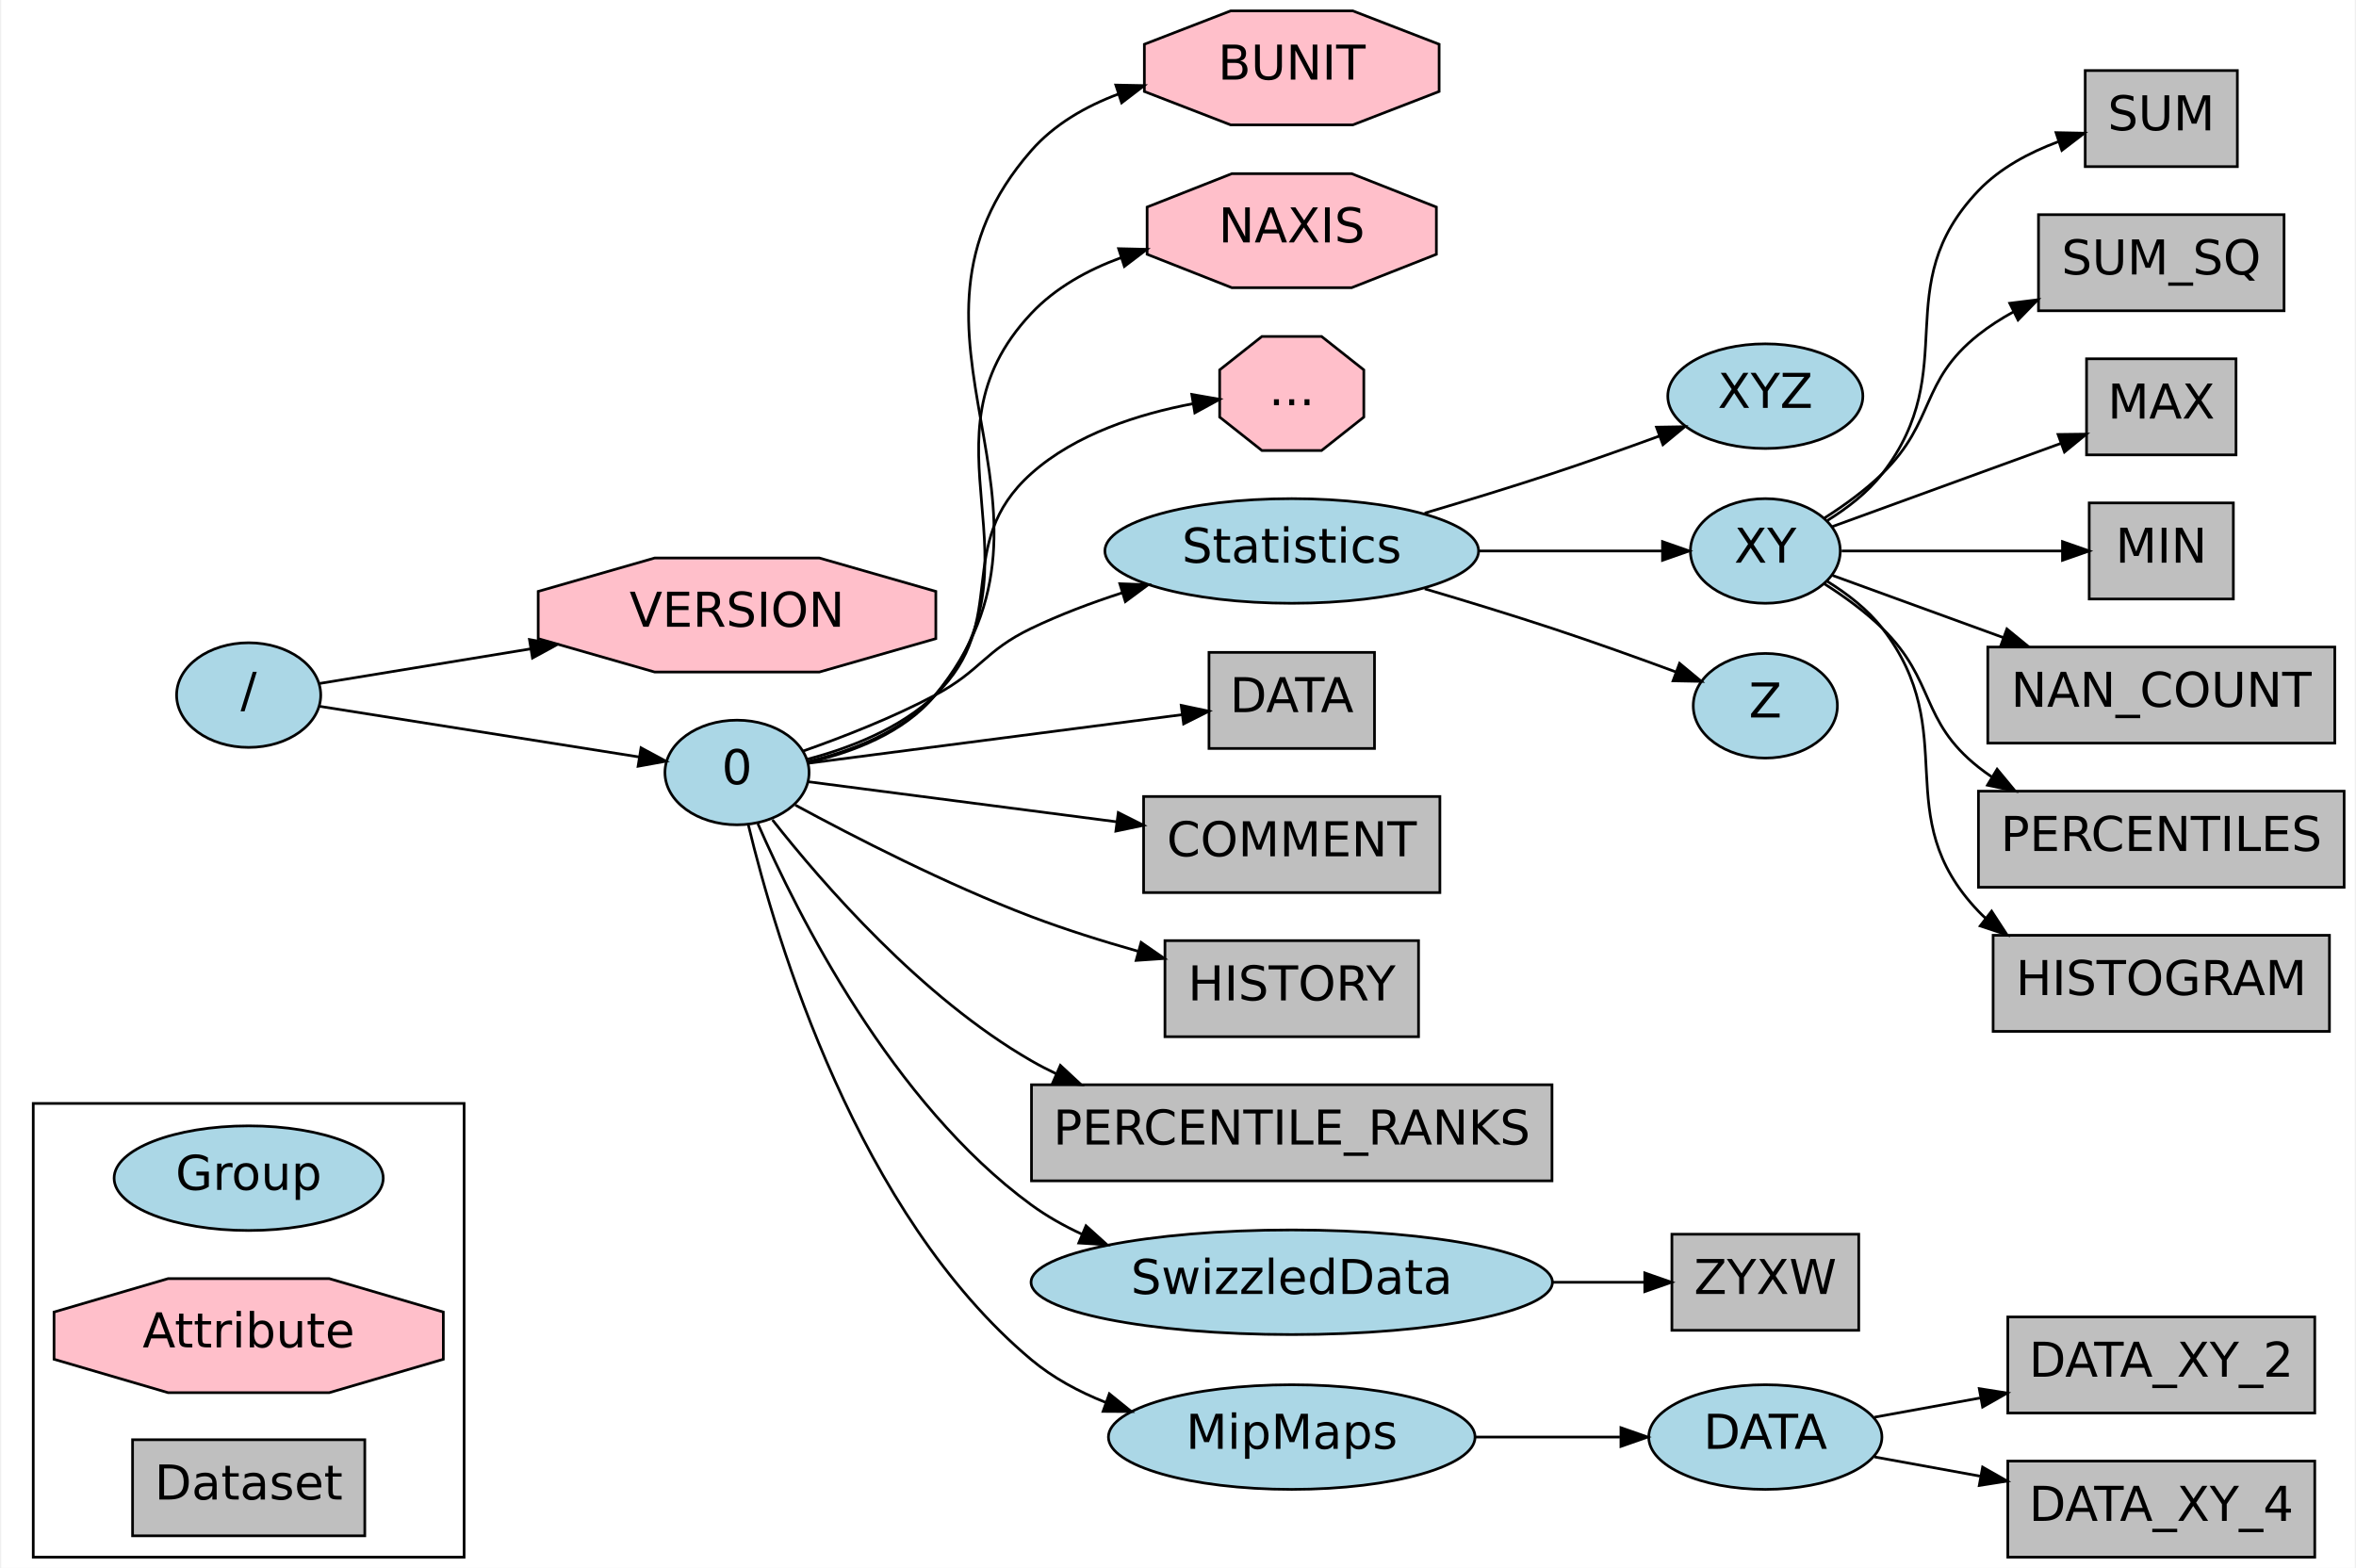
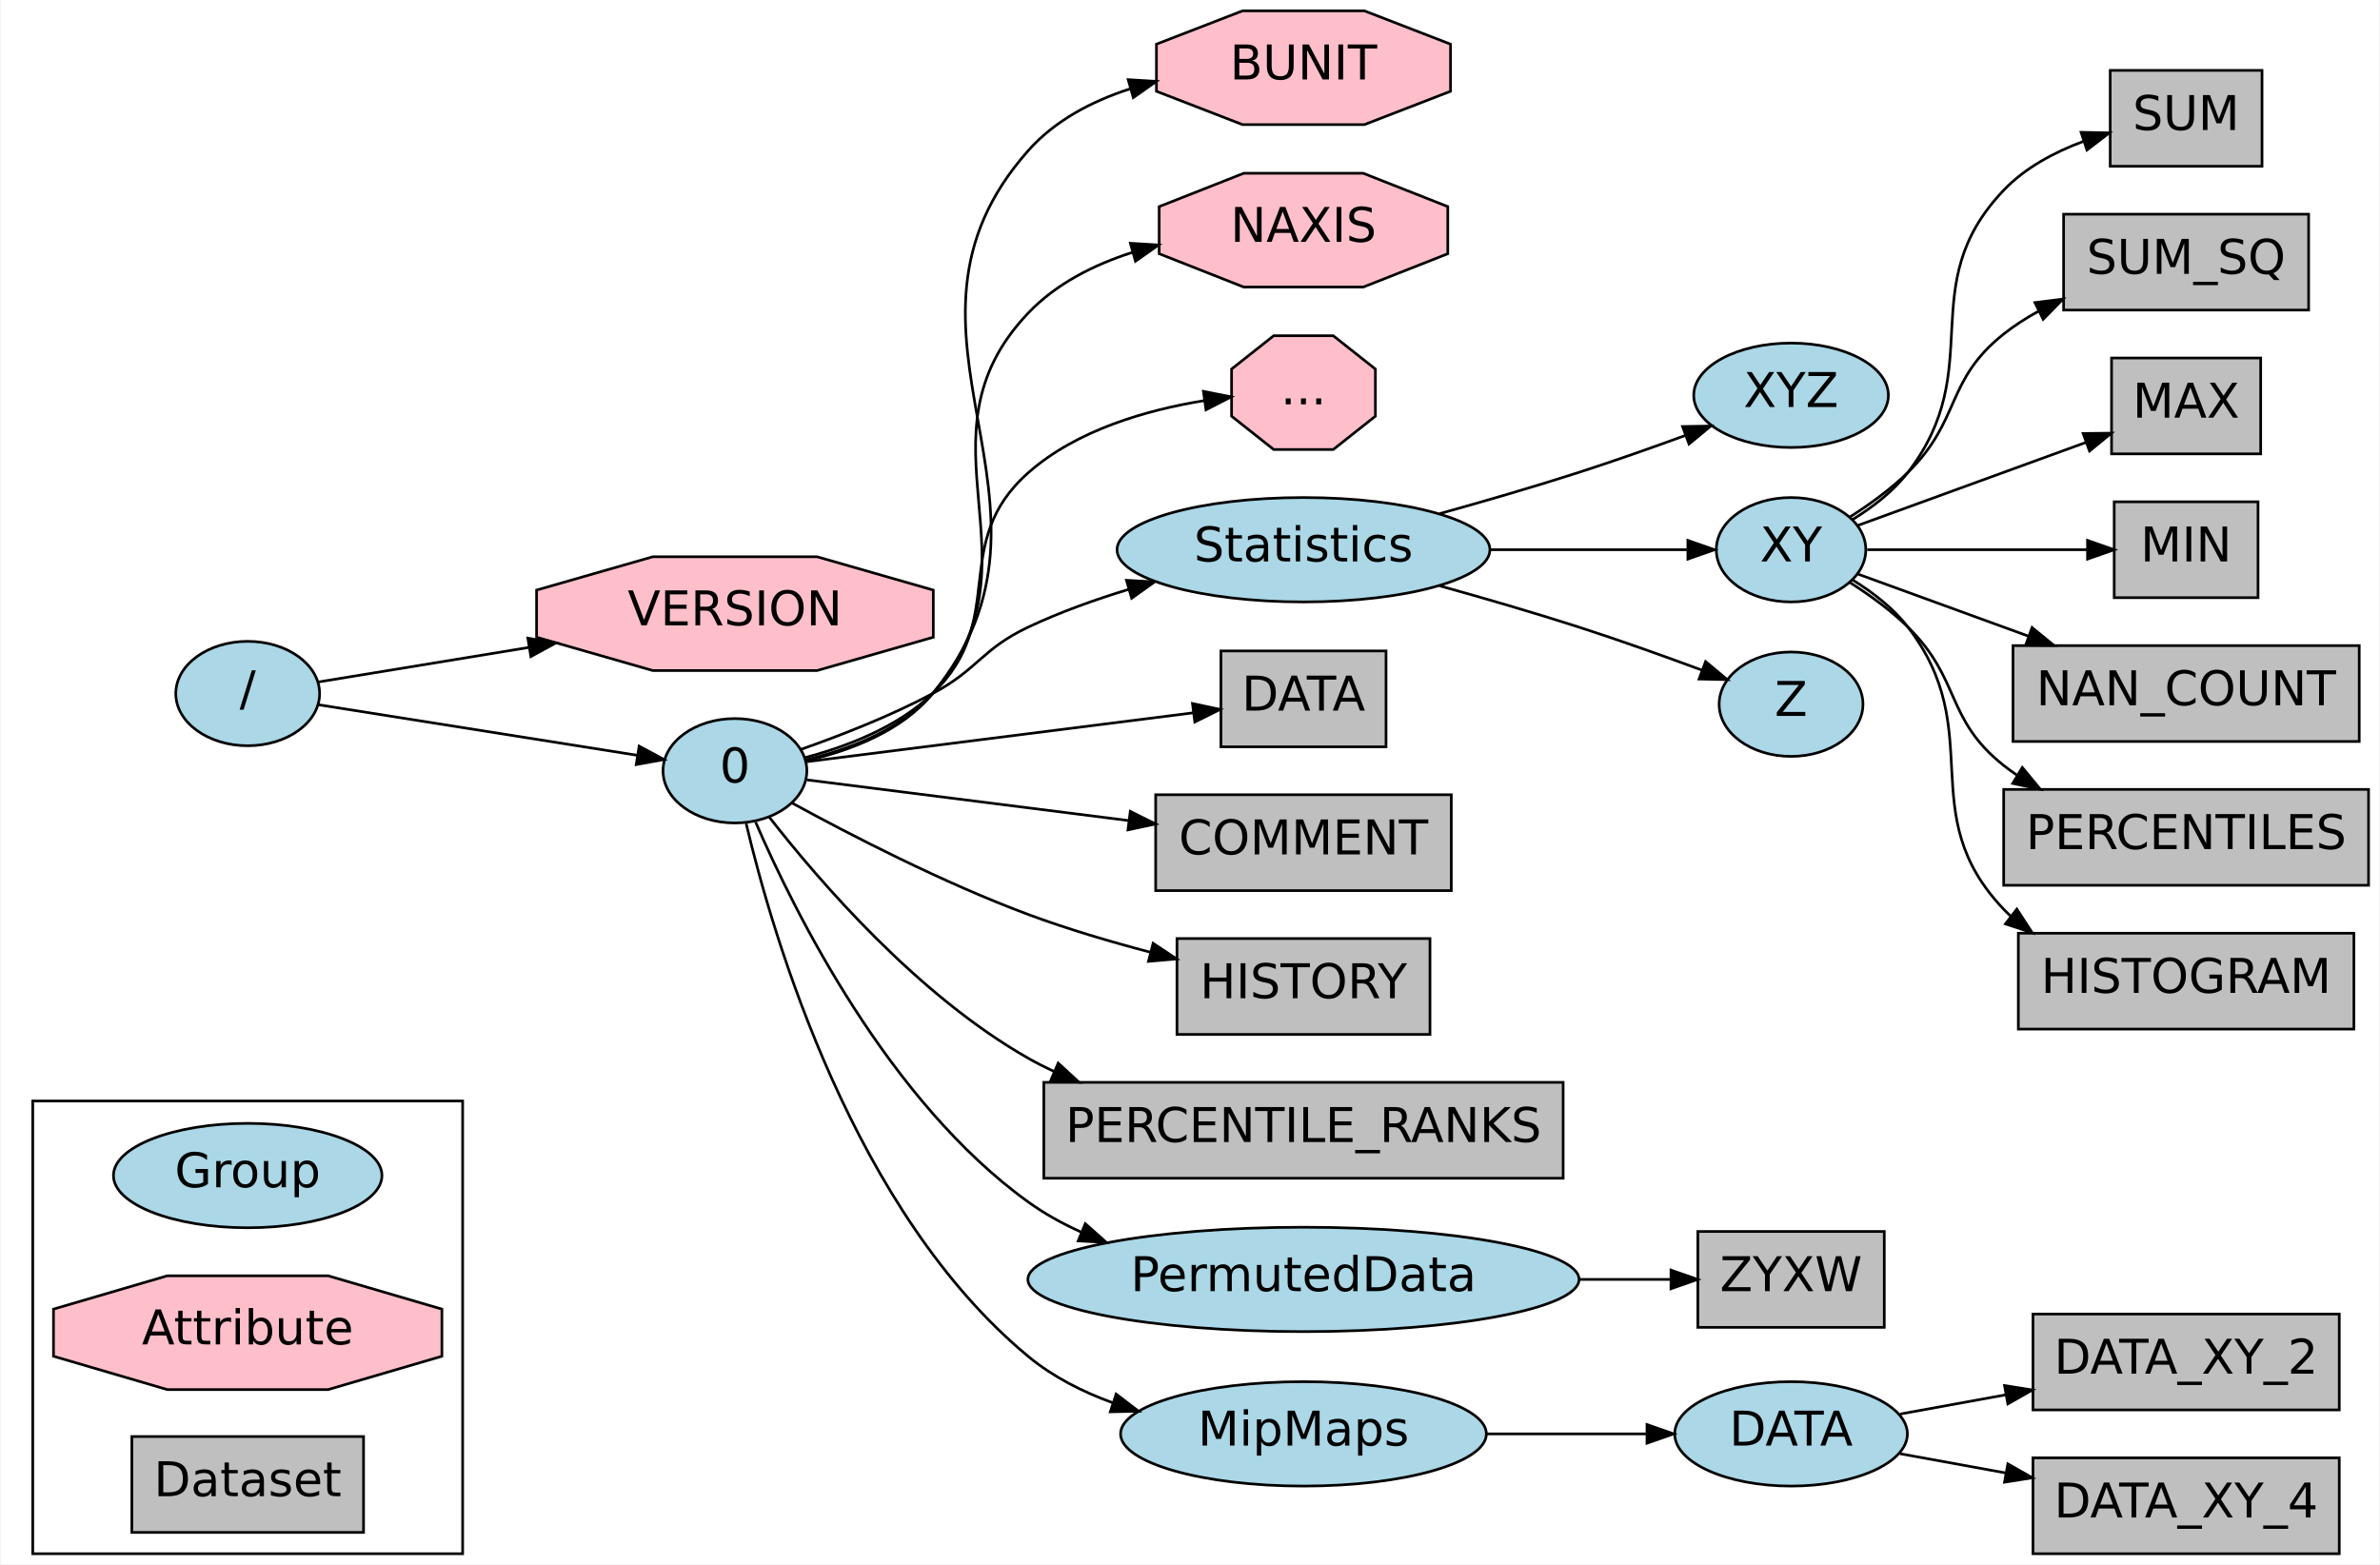
- <svg xmlns="http://www.w3.org/2000/svg" id="svg404" version="1.1" viewBox="0.00 0.00 881.74 587.43" height="587pt" width="882pt">
+ <svg xmlns="http://www.w3.org/2000/svg" id="svg404" version="1.1" viewBox="0.00 0.00 893.06 587.43" height="587pt" width="893pt">
  <defs id="defs408" />
-   <g id="g1723">
-     <polygon style="opacity:1;stop-opacity:1" id="polygon4" points="877.744,-583.43 877.744,4 -4,4 -4,-583.43 " stroke="transparent" fill="#ffffff" transform="translate(4,583.4303)" />
-     <g style="opacity:1;stop-opacity:1" class="node" id="node1" transform="translate(4,583.4303)">
-       <ellipse id="ellipse13" ry="19.6" rx="27" cy="-323" cx="88.71" stroke="#000000" fill="#abd7e6" />
-       <text id="text15" fill="#000000" font-size="18.00" font-family="DejaVuSans" y="-318.6" x="88.71" text-anchor="middle">/</text>
-     </g>
-     <g style="opacity:1;stop-opacity:1" class="node" id="node2" transform="translate(4,583.4303)">
-       <ellipse id="ellipse20" ry="19.6" rx="27" cy="-294" cx="271.66" stroke="#000000" fill="#abd7e6" />
-       <text id="text22" fill="#000000" font-size="18.00" font-family="DejaVuSans" y="-289.6" x="271.66" text-anchor="middle">0</text>
-     </g>
-     <g style="opacity:1;stop-opacity:1" class="edge" id="edge2" transform="translate(4,583.4303)">
-       <path id="path27" d="m 115.312,-318.783 c 31.57,5.004 84.379,13.375 119.777,18.986" stroke="#000000" fill="none" />
-       <polygon id="polygon29" points="234.601,-296.331 235.697,-303.244 245.026,-298.222 " stroke="#000000" fill="#000000" />
-     </g>
-     <g style="opacity:1;stop-opacity:1" class="node" id="node11" transform="translate(4,583.4303)">
-       <polygon id="polygon34" points="302.512,-374.361 240.809,-374.361 197.178,-361.848 197.178,-344.152 240.809,-331.639 302.512,-331.639 346.142,-344.152 346.142,-361.848 " stroke="#000000" fill="#ffbfca" />
-       <text id="text36" fill="#000000" font-size="18.00" font-family="DejaVuSans" y="-348.6" x="271.66" text-anchor="middle">VERSION</text>
-     </g>
-     <g style="opacity:1;stop-opacity:1" class="edge" id="edge1" transform="translate(4,583.4303)">
-       <path id="path41" d="m 115.312,-327.362 c 20.833,-3.416 50.915,-8.349 79.139,-12.977" stroke="#000000" fill="none" />
-       <polygon id="polygon43" points="195.037,-336.889 193.904,-343.796 204.339,-341.961 " stroke="#000000" fill="#000000" />
-     </g>
-     <g style="opacity:1;stop-opacity:1" class="node" id="node3" transform="translate(4,583.4303)">
-       <ellipse id="ellipse48" ry="19.6" rx="97.661" cy="-103" cx="479.482" stroke="#000000" fill="#abd7e6" />
-       <text id="text50" fill="#000000" font-size="18.00" font-family="DejaVuSans" y="-98.6" x="479.482" text-anchor="middle">SwizzledData</text>
-     </g>
-     <g style="opacity:1;stop-opacity:1" class="edge" id="edge21" transform="translate(4,583.4303)">
-       <path id="path55" d="m 279.458,-274.853 c 14.809,33.953 50.256,104.717 102.443,142.853 5.837,4.266 12.3,7.908 19.04,11.018" stroke="#000000" fill="none" />
-       <polygon id="polygon57" points="399.696,-117.708 402.407,-124.162 410.271,-117.062 " stroke="#000000" fill="#000000" />
-     </g>
-     <g style="opacity:1;stop-opacity:1" class="node" id="node4" transform="translate(4,583.4303)">
-       <ellipse id="ellipse62" ry="19.6" rx="68.679" cy="-45" cx="479.482" stroke="#000000" fill="#abd7e6" />
-       <text id="text64" fill="#000000" font-size="18.00" font-family="DejaVuSans" y="-40.6" x="479.482" text-anchor="middle">MipMaps</text>
-     </g>
-     <g style="opacity:1;stop-opacity:1" class="edge" id="edge23" transform="translate(4,583.4303)">
-       <path id="path69" d="m 275.932,-274.259 c 10.34,43.002 40.813,145.648 105.969,200.259 8.109,6.797 17.762,12 27.793,15.984" stroke="#000000" fill="none" />
-       <polygon id="polygon71" points="408.795,-54.62 411.147,-61.214 419.389,-54.557 " stroke="#000000" fill="#000000" />
-     </g>
-     <g style="opacity:1;stop-opacity:1" class="node" id="node6" transform="translate(4,583.4303)">
-       <ellipse id="ellipse76" ry="19.6" rx="70.007" cy="-377" cx="479.482" stroke="#000000" fill="#abd7e6" />
-       <text id="text78" fill="#000000" font-size="18.00" font-family="DejaVuSans" y="-372.6" x="479.482" text-anchor="middle">Statistics</text>
-     </g>
-     <g style="opacity:1;stop-opacity:1" class="edge" id="edge6" transform="translate(4,583.4303)">
-       <path id="path83" d="m 296.374,-302.011 c 14.756,-5.182 33.652,-12.528 49.527,-20.989 17.19,-9.162 18.442,-16.563 36,-25 10.703,-5.143 22.509,-9.584 34.102,-13.337" stroke="#000000" fill="none" />
-       <polygon id="polygon85" points="417.146,-358.026 415.075,-364.713 425.663,-364.328 " stroke="#000000" fill="#000000" />
-     </g>
-     <g style="opacity:1;stop-opacity:1" class="node" id="node12" transform="translate(4,583.4303)">
-       <polygon id="polygon90" points="502.352,-579.361 456.612,-579.361 424.269,-566.848 424.269,-549.152 456.612,-536.639 502.352,-536.639 534.695,-549.152 534.695,-566.848 " stroke="#000000" fill="#ffbfca" />
-       <text id="text92" fill="#000000" font-size="18.00" font-family="DejaVuSans" y="-553.6" x="479.482" text-anchor="middle">BUNIT</text>
-     </g>
-     <g style="opacity:1;stop-opacity:1" class="edge" id="edge3" transform="translate(4,583.4303)">
-       <path id="path97" d="m 298.528,-297.793 c 16.125,-3.701 35.708,-10.973 47.373,-25.207 58.358,-71.209 -24.634,-134.718 36,-204 8.629,-9.86 20.379,-16.612 32.737,-21.228" stroke="#000000" fill="none" />
-       <polygon id="polygon99" points="415.757,-544.912 413.572,-551.562 424.165,-551.358 " stroke="#000000" fill="#000000" />
-     </g>
-     <g style="opacity:1;stop-opacity:1" class="node" id="node13" transform="translate(4,583.4303)">
-       <polygon id="polygon104" points="501.925,-518.361 457.038,-518.361 425.299,-505.848 425.299,-488.152 457.038,-475.639 501.925,-475.639 533.664,-488.152 533.664,-505.848 " stroke="#000000" fill="#ffbfca" />
-       <text id="text106" fill="#000000" font-size="18.00" font-family="DejaVuSans" y="-492.6" x="479.482" text-anchor="middle">NAXIS</text>
-     </g>
-     <g style="opacity:1;stop-opacity:1" class="edge" id="edge4" transform="translate(4,583.4303)">
-       <path id="path111" d="m 298.178,-298.09 c 15.989,-3.817 35.553,-11.105 47.722,-24.91 43.339,-49.164 -8.909,-95.266 36,-143 9.075,-9.646 21.134,-16.303 33.67,-20.894" stroke="#000000" fill="none" />
-       <polygon id="polygon113" points="416.775,-483.605 414.617,-490.264 425.209,-490.017 " stroke="#000000" fill="#000000" />
-     </g>
-     <g style="opacity:1;stop-opacity:1" class="node" id="node14" transform="translate(4,583.4303)">
-       <polygon id="polygon118" points="490.665,-457.361 468.298,-457.361 452.482,-444.848 452.482,-427.152 468.298,-414.639 490.665,-414.639 506.482,-427.152 506.482,-444.848 " stroke="#000000" fill="#ffbfca" />
-       <text id="text120" fill="#000000" font-size="18.00" font-family="DejaVuSans" y="-431.6" x="479.482" text-anchor="middle">...</text>
-     </g>
-     <g style="opacity:1;stop-opacity:1" class="edge" id="edge5" transform="translate(4,583.4303)">
-       <path id="path125" d="m 298.14,-298.993 c 15.574,-4.129 34.709,-11.428 47.76,-24.007 28.951,-27.904 6.035,-56.188 36,-83 16.646,-14.895 40.553,-22.395 60.537,-26.171" stroke="#000000" fill="none" />
-       <polygon id="polygon127" points="443.174,-428.745 442.035,-435.652 452.471,-433.826 " stroke="#000000" fill="#000000" />
-     </g>
-     <g style="opacity:1;stop-opacity:1" class="node" id="node16" transform="translate(4,583.4303)">
-       <polygon id="polygon132" points="448.482,-303 510.482,-303 510.482,-339 448.482,-339 " stroke="#000000" fill="#bfbfbf" />
-       <text id="text134" fill="#000000" font-size="18.00" font-family="DejaVuSans" y="-316.6" x="479.482" text-anchor="middle">DATA</text>
-     </g>
-     <g style="opacity:1;stop-opacity:1" class="edge" id="edge17" transform="translate(4,583.4303)">
-       <path id="path139" d="m 298.404,-297.474 c 35.473,-4.609 98.433,-12.788 139.969,-18.185" stroke="#000000" fill="none" />
-       <polygon id="polygon141" points="438.976,-312.208 438.074,-319.15 448.442,-316.967 " stroke="#000000" fill="#000000" />
-     </g>
-     <g style="opacity:1;stop-opacity:1" class="node" id="node17" transform="translate(4,583.4303)">
-       <polygon id="polygon146" points="423.982,-249 534.982,-249 534.982,-285 423.982,-285 " stroke="#000000" fill="#bfbfbf" />
-       <text id="text148" fill="#000000" font-size="18.00" font-family="DejaVuSans" y="-262.6" x="479.482" text-anchor="middle">COMMENT</text>
-     </g>
-     <g style="opacity:1;stop-opacity:1" class="edge" id="edge18" transform="translate(4,583.4303)">
-       <path id="path153" d="m 298.404,-290.526 c 28.983,3.765 76.314,9.915 115.318,14.982" stroke="#000000" fill="none" />
-       <polygon id="polygon155" points="413.592,-272.031 414.494,-278.973 423.96,-274.213 " stroke="#000000" fill="#000000" />
-     </g>
-     <g style="opacity:1;stop-opacity:1" class="node" id="node18" transform="translate(4,583.4303)">
-       <polygon id="polygon160" points="431.982,-195 526.982,-195 526.982,-231 431.982,-231 " stroke="#000000" fill="#bfbfbf" />
-       <text id="text162" fill="#000000" font-size="18.00" font-family="DejaVuSans" y="-208.6" x="479.482" text-anchor="middle">HISTORY</text>
-     </g>
-     <g style="opacity:1;stop-opacity:1" class="edge" id="edge19" transform="translate(4,583.4303)">
-       <path id="path167" d="m 293.503,-281.795 c 21.864,11.853 56.717,29.772 88.398,41.795 12.703,4.821 26.631,9.192 39.886,12.945" stroke="#000000" fill="none" />
-       <polygon id="polygon169" points="421.191,-223.589 423.05,-230.337 431.761,-224.307 " stroke="#000000" fill="#000000" />
-     </g>
-     <g style="opacity:1;stop-opacity:1" class="node" id="node19" transform="translate(4,583.4303)">
-       <polygon id="polygon174" points="381.982,-141 576.982,-141 576.982,-177 381.982,-177 " stroke="#000000" fill="#bfbfbf" />
-       <text id="text176" fill="#000000" font-size="18.00" font-family="DejaVuSans" y="-154.6" x="479.482" text-anchor="middle">PERCENTILE_RANKS</text>
-     </g>
-     <g style="opacity:1;stop-opacity:1" class="edge" id="edge20" transform="translate(4,583.4303)">
-       <path id="path181" d="m 284.935,-276.255 c 18.903,24.019 55.871,66.587 96.966,90.255 3.024,1.742 6.165,3.375 9.388,4.908" stroke="#000000" fill="none" />
-       <polygon id="polygon183" points="389.993,-177.839 392.799,-184.252 400.557,-177.038 " stroke="#000000" fill="#000000" />
-     </g>
-     <g style="opacity:1;stop-opacity:1" class="node" id="node20" transform="translate(4,583.4303)">
-       <polygon id="polygon188" points="621.903,-85 691.903,-85 691.903,-121 621.903,-121 " stroke="#000000" fill="#bfbfbf" />
-       <text id="text190" fill="#000000" font-size="18.00" font-family="DejaVuSans" y="-98.6" x="656.903" text-anchor="middle">ZYXW</text>
-     </g>
-     <g style="opacity:1;stop-opacity:1" class="edge" id="edge22" transform="translate(4,583.4303)">
-       <path id="path195" d="m 577.274,-103 c 11.929,0 23.637,0 34.249,0" stroke="#000000" fill="none" />
-       <polygon id="polygon197" points="611.737,-99.5 611.737,-106.5 621.737,-103 " stroke="#000000" fill="#000000" />
-     </g>
-     <g style="opacity:1;stop-opacity:1" class="node" id="node5" transform="translate(4,583.4303)">
-       <ellipse id="ellipse202" ry="19.6" rx="43.682" cy="-45" cx="656.903" stroke="#000000" fill="#abd7e6" />
-       <text id="text204" fill="#000000" font-size="18.00" font-family="DejaVuSans" y="-40.6" x="656.903" text-anchor="middle">DATA</text>
-     </g>
-     <g style="opacity:1;stop-opacity:1" class="edge" id="edge24" transform="translate(4,583.4303)">
-       <path id="path209" d="m 548.077,-45 c 18.008,0 37.183,0 54.341,0" stroke="#000000" fill="none" />
-       <polygon id="polygon211" points="602.812,-41.5 602.812,-48.5 612.812,-45 " stroke="#000000" fill="#000000" />
-     </g>
-     <g style="opacity:1;stop-opacity:1" class="node" id="node21" transform="translate(4,583.4303)">
-       <polygon id="polygon216" points="747.744,-54 862.744,-54 862.744,-90 747.744,-90 " stroke="#000000" fill="#bfbfbf" />
-       <text id="text218" fill="#000000" font-size="18.00" font-family="DejaVuSans" y="-67.6" x="805.244" text-anchor="middle">DATA_XY_2</text>
-     </g>
-     <g style="opacity:1;stop-opacity:1" class="edge" id="edge25" transform="translate(4,583.4303)">
-       <path id="path223" d="m 697.83,-52.449 c 12.232,-2.227 25.986,-4.73 39.464,-7.183" stroke="#000000" fill="none" />
-       <polygon id="polygon225" points="738.306,-56.259 737.052,-63.146 747.517,-61.493 " stroke="#000000" fill="#000000" />
-     </g>
-     <g style="opacity:1;stop-opacity:1" class="node" id="node22" transform="translate(4,583.4303)">
-       <polygon id="polygon230" points="747.744,0 862.744,0 862.744,-36 747.744,-36 " stroke="#000000" fill="#bfbfbf" />
-       <text id="text232" fill="#000000" font-size="18.00" font-family="DejaVuSans" y="-13.6" x="805.244" text-anchor="middle">DATA_XY_4</text>
-     </g>
-     <g style="opacity:1;stop-opacity:1" class="edge" id="edge26" transform="translate(4,583.4303)">
-       <path id="path237" d="m 697.83,-37.551 c 12.232,2.227 25.986,4.73 39.464,7.183" stroke="#000000" fill="none" />
-       <polygon id="polygon239" points="737.052,-26.854 738.306,-33.741 747.517,-28.507 " stroke="#000000" fill="#000000" />
-     </g>
-     <g style="opacity:1;stop-opacity:1" class="node" id="node7" transform="translate(4,583.4303)">
-       <ellipse id="ellipse244" ry="19.6" rx="28.07" cy="-377" cx="656.903" stroke="#000000" fill="#abd7e6" />
-       <text id="text246" fill="#000000" font-size="18.00" font-family="DejaVuSans" y="-372.6" x="656.903" text-anchor="middle">XY</text>
-     </g>
-     <g style="opacity:1;stop-opacity:1" class="edge" id="edge8" transform="translate(4,583.4303)">
-       <path id="path251" d="m 549.603,-377 c 23.425,0 48.661,0 68.77,0" stroke="#000000" fill="none" />
-       <polygon id="polygon253" points="618.385,-373.5 618.385,-380.5 628.385,-377 " stroke="#000000" fill="#000000" />
-     </g>
-     <g style="opacity:1;stop-opacity:1" class="node" id="node8" transform="translate(4,583.4303)">
-       <ellipse id="ellipse258" ry="19.6" rx="27" cy="-319" cx="656.903" stroke="#000000" fill="#abd7e6" />
-       <text id="text260" fill="#000000" font-size="18.00" font-family="DejaVuSans" y="-314.6" x="656.903" text-anchor="middle">Z</text>
-     </g>
-     <g style="opacity:1;stop-opacity:1" class="edge" id="edge16" transform="translate(4,583.4303)">
-       <path id="path265" d="m 529.302,-362.815 c 15.374,4.544 32.32,9.722 47.761,14.816 15.362,5.067 32.217,11.117 46.466,16.375" stroke="#000000" fill="none" />
-       <polygon id="polygon267" points="622.333,-328.335 624.771,-334.896 632.926,-328.132 " stroke="#000000" fill="#000000" />
-     </g>
-     <g style="opacity:1;stop-opacity:1" class="node" id="node9" transform="translate(4,583.4303)">
-       <ellipse id="ellipse272" ry="19.6" rx="36.541" cy="-435" cx="656.903" stroke="#000000" fill="#abd7e6" />
-       <text id="text274" fill="#000000" font-size="18.00" font-family="DejaVuSans" y="-430.6" x="656.903" text-anchor="middle">XYZ</text>
-     </g>
-     <g style="opacity:1;stop-opacity:1" class="edge" id="edge7" transform="translate(4,583.4303)">
-       <path id="path279" d="m 529.302,-391.185 c 15.374,-4.544 32.32,-9.722 47.761,-14.816 13.169,-4.344 27.436,-9.41 40.217,-14.08" stroke="#000000" fill="none" />
-       <polygon id="polygon281" points="618.546,-416.817 616.127,-423.386 626.721,-423.557 " stroke="#000000" fill="#000000" />
-     </g>
-     <g style="opacity:1;stop-opacity:1" class="node" id="node23" transform="translate(4,583.4303)">
-       <polygon id="polygon286" points="776.744,-521 833.744,-521 833.744,-557 776.744,-557 " stroke="#000000" fill="#bfbfbf" />
-       <text id="text288" fill="#000000" font-size="18.00" font-family="DejaVuSans" y="-534.6" x="805.244" text-anchor="middle">SUM</text>
-     </g>
-     <g style="opacity:1;stop-opacity:1" class="edge" id="edge9" transform="translate(4,583.4303)">
-       <path id="path293" d="m 680.148,-388.411 c 7.43,-4.597 15.135,-10.507 20.596,-17.589 30.383,-39.4 1.674,-69.983 36,-106 8.035,-8.431 19.027,-14.28 29.854,-18.318" stroke="#000000" fill="none" />
-       <polygon id="polygon295" points="767.995,-527.094 765.811,-533.744 776.404,-533.539 " stroke="#000000" fill="#000000" />
-     </g>
-     <g style="opacity:1;stop-opacity:1" class="node" id="node24" transform="translate(4,583.4303)">
-       <polygon id="polygon300" points="759.244,-467 851.244,-467 851.244,-503 759.244,-503 " stroke="#000000" fill="#bfbfbf" />
-       <text id="text302" fill="#000000" font-size="18.00" font-family="DejaVuSans" y="-480.6" x="805.244" text-anchor="middle">SUM_SQ</text>
-     </g>
-     <g style="opacity:1;stop-opacity:1" class="edge" id="edge10" transform="translate(4,583.4303)">
-       <path id="path307" d="m 679.086,-389.354 c 7.345,-4.673 15.267,-10.389 21.658,-16.645 20.085,-19.665 13.974,-34.537 36,-52 4.029,-3.194 8.482,-6.051 13.127,-8.598" stroke="#000000" fill="none" />
-       <polygon id="polygon309" points="751.58,-463.538 748.466,-469.808 758.98,-471.12 " stroke="#000000" fill="#000000" />
-     </g>
-     <g style="opacity:1;stop-opacity:1" class="node" id="node25" transform="translate(4,583.4303)">
-       <polygon id="polygon314" points="777.244,-413 833.244,-413 833.244,-449 777.244,-449 " stroke="#000000" fill="#bfbfbf" />
-       <text id="text316" fill="#000000" font-size="18.00" font-family="DejaVuSans" y="-426.6" x="805.244" text-anchor="middle">MAX</text>
-     </g>
-     <g style="opacity:1;stop-opacity:1" class="edge" id="edge11" transform="translate(4,583.4303)">
-       <path id="path321" d="m 682.067,-386.16 c 23.485,-8.549 58.834,-21.417 85.649,-31.179" stroke="#000000" fill="none" />
-       <polygon id="polygon323" points="768.972,-414.071 766.577,-420.649 777.172,-420.781 " stroke="#000000" fill="#000000" />
-     </g>
-     <g style="opacity:1;stop-opacity:1" class="node" id="node26" transform="translate(4,583.4303)">
-       <polygon id="polygon328" points="778.244,-359 832.244,-359 832.244,-395 778.244,-395 " stroke="#000000" fill="#bfbfbf" />
-       <text id="text330" fill="#000000" font-size="18.00" font-family="DejaVuSans" y="-372.6" x="805.244" text-anchor="middle">MIN</text>
-     </g>
-     <g style="opacity:1;stop-opacity:1" class="edge" id="edge12" transform="translate(4,583.4303)">
-       <path id="path335" d="m 685.505,-377 c 23.531,0 57.052,0 82.645,0" stroke="#000000" fill="none" />
-       <polygon id="polygon337" points="768.23,-373.5 768.23,-380.5 778.23,-377 " stroke="#000000" fill="#000000" />
-     </g>
-     <g style="opacity:1;stop-opacity:1" class="node" id="node27" transform="translate(4,583.4303)">
-       <polygon id="polygon342" points="740.244,-305 870.244,-305 870.244,-341 740.244,-341 " stroke="#000000" fill="#bfbfbf" />
-       <text id="text344" fill="#000000" font-size="18.00" font-family="DejaVuSans" y="-318.6" x="805.244" text-anchor="middle">NAN_COUNT</text>
-     </g>
-     <g style="opacity:1;stop-opacity:1" class="edge" id="edge13" transform="translate(4,583.4303)">
-       <path id="path349" d="m 682.067,-367.84 c 17.576,6.398 41.797,15.215 64.112,23.339" stroke="#000000" fill="none" />
-       <polygon id="polygon351" points="745.008,-341.203 747.402,-347.781 755.602,-341.071 " stroke="#000000" fill="#000000" />
-     </g>
-     <g style="opacity:1;stop-opacity:1" class="node" id="node28" transform="translate(4,583.4303)">
-       <polygon id="polygon356" points="736.744,-251 873.744,-251 873.744,-287 736.744,-287 " stroke="#000000" fill="#bfbfbf" />
-       <text id="text358" fill="#000000" font-size="18.00" font-family="DejaVuSans" y="-264.6" x="805.244" text-anchor="middle">PERCENTILES</text>
-     </g>
-     <g style="opacity:1;stop-opacity:1" class="edge" id="edge14" transform="translate(4,583.4303)">
-       <path id="path363" d="m 679.086,-364.646 c 7.345,4.673 15.267,10.389 21.658,16.645 20.085,19.665 13.974,34.537 36,52 1.578,1.251 3.22,2.45 4.914,3.599" stroke="#000000" fill="none" />
-       <polygon id="polygon365" points="740.12,-289.241 743.74,-295.233 750.489,-287.066 " stroke="#000000" fill="#000000" />
-     </g>
-     <g style="opacity:1;stop-opacity:1" class="node" id="node29" transform="translate(4,583.4303)">
-       <polygon id="polygon370" points="742.244,-197 868.244,-197 868.244,-233 742.244,-233 " stroke="#000000" fill="#bfbfbf" />
-       <text id="text372" fill="#000000" font-size="18.00" font-family="DejaVuSans" y="-210.6" x="805.244" text-anchor="middle">HISTOGRAM</text>
-     </g>
-     <g style="opacity:1;stop-opacity:1" class="edge" id="edge15" transform="translate(4,583.4303)">
-       <path id="path377" d="m 680.148,-365.589 c 7.43,4.597 15.135,10.507 20.596,17.589 30.383,39.4 1.674,69.983 36,106 0.893,0.937 1.822,1.842 2.784,2.716" stroke="#000000" fill="none" />
-       <polygon id="polygon379" points="737.404,-236.502 741.678,-242.045 747.461,-233.168 " stroke="#000000" fill="#000000" />
-     </g>
-     <g style="opacity:1;stop-opacity:1" class="cluster" id="clust1" transform="translate(4,936.4303)">
-       <polygon id="polygon8" points="8,-523 169.42,-523 169.42,-353 8,-353 " stroke="#000000" fill="none" />
-     </g>
-     <g style="opacity:1;stop-opacity:1" class="node" id="node10" transform="translate(4,936.4303)">
+   <polygon transform="translate(4,583.4303)" fill="#ffffff" stroke="transparent" points="889.057,-583.43 889.057,4 -4,4 -4,-583.43 " id="polygon4" style="opacity:1;stop-opacity:1" />
+   <g transform="translate(4,583.4303)" id="node1" class="node" style="opacity:1;stop-opacity:1">
+     <ellipse fill="#abd7e6" stroke="#000000" cx="88.71" cy="-323" rx="27" ry="19.6" id="ellipse13" />
+     <text text-anchor="middle" x="88.71" y="-318.6" font-family="DejaVuSans" font-size="18.00" fill="#000000" id="text15">/</text>
+   </g>
+   <g transform="translate(4,583.4303)" id="node2" class="node" style="opacity:1;stop-opacity:1">
+     <ellipse fill="#abd7e6" stroke="#000000" cx="271.66" cy="-294" rx="27" ry="19.6" id="ellipse20" />
+     <text text-anchor="middle" x="271.66" y="-289.6" font-family="DejaVuSans" font-size="18.00" fill="#000000" id="text22">0</text>
+   </g>
+   <g transform="translate(4,583.4303)" id="edge2" class="edge" style="opacity:1;stop-opacity:1">
+     <path fill="none" stroke="#000000" d="m 115.312,-318.783 c 31.57,5.004 84.379,13.375 119.777,18.986" id="path27" />
+     <polygon fill="#000000" stroke="#000000" points="234.601,-296.331 235.697,-303.244 245.026,-298.222 " id="polygon29" />
+   </g>
+   <g transform="translate(4,583.4303)" id="node11" class="node" style="opacity:1;stop-opacity:1">
+     <polygon fill="#ffbfca" stroke="#000000" points="302.512,-374.361 240.809,-374.361 197.178,-361.848 197.178,-344.152 240.809,-331.639 302.512,-331.639 346.142,-344.152 346.142,-361.848 " id="polygon34" />
+     <text text-anchor="middle" x="271.66" y="-348.6" font-family="DejaVuSans" font-size="18.00" fill="#000000" id="text36">VERSION</text>
+   </g>
+   <g transform="translate(4,583.4303)" id="edge1" class="edge" style="opacity:1;stop-opacity:1">
+     <path fill="none" stroke="#000000" d="m 115.312,-327.362 c 20.833,-3.416 50.915,-8.349 79.139,-12.977" id="path41" />
+     <polygon fill="#000000" stroke="#000000" points="195.037,-336.889 193.904,-343.796 204.339,-341.961 " id="polygon43" />
+   </g>
+   <g transform="translate(4,583.4303)" id="node3" class="node" style="opacity:1;stop-opacity:1">
+     <ellipse fill="#abd7e6" stroke="#000000" cx="485.138" cy="-103" rx="103.476" ry="19.6" id="ellipse48" />
+     <text text-anchor="middle" x="485.138" y="-98.6" font-family="DejaVuSans" font-size="18.00" fill="#000000" id="text50">PermutedData</text>
+   </g>
+   <g transform="translate(4,583.4303)" id="edge21" class="edge" style="opacity:1;stop-opacity:1">
+     <path fill="none" stroke="#000000" d="m 279.401,-274.775 c 14.719,34.077 50.027,105.032 102.5,142.775 6.026,4.335 12.68,8.023 19.62,11.16" id="path55" />
+     <polygon fill="#000000" stroke="#000000" points="400.548,-117.455 403.208,-123.93 411.128,-116.893 " id="polygon57" />
+   </g>
+   <g transform="translate(4,583.4303)" id="node4" class="node" style="opacity:1;stop-opacity:1">
+     <ellipse fill="#abd7e6" stroke="#000000" cx="485.138" cy="-45" rx="68.679" ry="19.6" id="ellipse62" />
+     <text text-anchor="middle" x="485.138" y="-40.6" font-family="DejaVuSans" font-size="18.00" fill="#000000" id="text64">MipMaps</text>
+   </g>
+   <g transform="translate(4,583.4303)" id="edge23" class="edge" style="opacity:1;stop-opacity:1">
+     <path fill="none" stroke="#000000" d="m 275.871,-274.186 c 10.219,43.148 40.465,146.066 106.03,200.186 9.198,7.592 20.257,13.201 31.67,17.343" id="path69" />
+     <polygon fill="#000000" stroke="#000000" points="412.616,-53.287 414.788,-59.942 423.209,-53.511 " id="polygon71" />
+   </g>
+   <g transform="translate(4,583.4303)" id="node6" class="node" style="opacity:1;stop-opacity:1">
+     <ellipse fill="#abd7e6" stroke="#000000" cx="485.138" cy="-377" rx="70.007" ry="19.6" id="ellipse76" />
+     <text text-anchor="middle" x="485.138" y="-372.6" font-family="DejaVuSans" font-size="18.00" fill="#000000" id="text78">Statistics</text>
+   </g>
+   <g transform="translate(4,583.4303)" id="edge6" class="edge" style="opacity:1;stop-opacity:1">
+     <path fill="none" stroke="#000000" d="m 296.374,-302.011 c 14.756,-5.182 33.652,-12.528 49.527,-20.989 17.19,-9.162 18.379,-16.695 36,-25 11.809,-5.566 24.895,-10.258 37.672,-14.138" id="path83" />
+     <polygon fill="#000000" stroke="#000000" points="420.629,-358.8 418.678,-365.523 429.258,-364.948 " id="polygon85" />
+   </g>
+   <g transform="translate(4,583.4303)" id="node12" class="node" style="opacity:1;stop-opacity:1">
+     <polygon fill="#ffbfca" stroke="#000000" points="508.009,-579.361 462.269,-579.361 429.925,-566.848 429.925,-549.152 462.269,-536.639 508.009,-536.639 540.351,-549.152 540.351,-566.848 " id="polygon90" />
+     <text text-anchor="middle" x="485.138" y="-553.6" font-family="DejaVuSans" font-size="18.00" fill="#000000" id="text92">BUNIT</text>
+   </g>
+   <g transform="translate(4,583.4303)" id="edge3" class="edge" style="opacity:1;stop-opacity:1">
+     <path fill="none" stroke="#000000" d="m 298.528,-297.793 c 16.125,-3.701 35.708,-10.973 47.373,-25.207 58.358,-71.209 -25.183,-135.202 36,-204 9.953,-11.191 23.772,-18.415 38.068,-23.058" id="path97" />
+     <polygon fill="#000000" stroke="#000000" points="421.236,-546.78 419.325,-553.514 429.901,-552.878 " id="polygon99" />
+   </g>
+   <g transform="translate(4,583.4303)" id="node13" class="node" style="opacity:1;stop-opacity:1">
+     <polygon fill="#ffbfca" stroke="#000000" points="507.582,-518.361 462.695,-518.361 430.956,-505.848 430.956,-488.152 462.695,-475.639 507.582,-475.639 539.321,-488.152 539.321,-505.848 " id="polygon104" />
+     <text text-anchor="middle" x="485.138" y="-492.6" font-family="DejaVuSans" font-size="18.00" fill="#000000" id="text106">NAXIS</text>
+   </g>
+   <g transform="translate(4,583.4303)" id="edge4" class="edge" style="opacity:1;stop-opacity:1">
+     <path fill="none" stroke="#000000" d="m 298.178,-298.09 c 15.989,-3.817 35.553,-11.105 47.722,-24.91 43.339,-49.164 -9.286,-95.624 36,-143 10.401,-10.881 24.459,-17.985 38.848,-22.611" id="path111" />
+     <polygon fill="#000000" stroke="#000000" points="422.053,-485.343 420.147,-492.078 430.722,-491.434 " id="polygon113" />
+   </g>
+   <g transform="translate(4,583.4303)" id="node14" class="node" style="opacity:1;stop-opacity:1">
+     <polygon fill="#ffbfca" stroke="#000000" points="496.322,-457.361 473.955,-457.361 458.139,-444.848 458.139,-427.152 473.955,-414.639 496.322,-414.639 512.139,-427.152 512.139,-444.848 " id="polygon118" />
+     <text text-anchor="middle" x="485.138" y="-431.6" font-family="DejaVuSans" font-size="18.00" fill="#000000" id="text120">...</text>
+   </g>
+   <g transform="translate(4,583.4303)" id="edge5" class="edge" style="opacity:1;stop-opacity:1">
+     <path fill="none" stroke="#000000" d="m 298.14,-298.993 c 15.574,-4.129 34.709,-11.428 47.76,-24.007 28.951,-27.904 5.828,-56.421 36,-83 18.174,-16.01 44.45,-23.498 65.944,-26.989" id="path125" />
+     <polygon fill="#000000" stroke="#000000" points="448.536,-429.551 447.568,-436.484 457.956,-434.402 " id="polygon127" />
+   </g>
+   <g transform="translate(4,583.4303)" id="node16" class="node" style="opacity:1;stop-opacity:1">
+     <polygon fill="#bfbfbf" stroke="#000000" points="454.139,-303 516.139,-303 516.139,-339 454.139,-339 " id="polygon132" />
+     <text text-anchor="middle" x="485.138" y="-316.6" font-family="DejaVuSans" font-size="18.00" fill="#000000" id="text134">DATA</text>
+   </g>
+   <g transform="translate(4,583.4303)" id="edge17" class="edge" style="opacity:1;stop-opacity:1">
+     <path fill="none" stroke="#000000" d="m 298.697,-297.42 c 36.588,-4.628 102.204,-12.926 145.028,-18.343" id="path139" />
+     <polygon fill="#000000" stroke="#000000" points="444.342,-312.312 443.463,-319.257 453.824,-317.039 " id="polygon141" />
+   </g>
+   <g transform="translate(4,583.4303)" id="node17" class="node" style="opacity:1;stop-opacity:1">
+     <polygon fill="#bfbfbf" stroke="#000000" points="429.639,-249 540.639,-249 540.639,-285 429.639,-285 " id="polygon146" />
+     <text text-anchor="middle" x="485.138" y="-262.6" font-family="DejaVuSans" font-size="18.00" fill="#000000" id="text148">COMMENT</text>
+   </g>
+   <g transform="translate(4,583.4303)" id="edge18" class="edge" style="opacity:1;stop-opacity:1">
+     <path fill="none" stroke="#000000" d="m 298.697,-290.58 c 30.202,3.82 80.182,10.141 120.795,15.278" id="path153" />
+     <polygon fill="#000000" stroke="#000000" points="419.238,-271.807 420.116,-278.752 429.598,-274.024 " id="polygon155" />
+   </g>
+   <g transform="translate(4,583.4303)" id="node18" class="node" style="opacity:1;stop-opacity:1">
+     <polygon fill="#bfbfbf" stroke="#000000" points="437.639,-195 532.639,-195 532.639,-231 437.639,-231 " id="polygon160" />
+     <text text-anchor="middle" x="485.138" y="-208.6" font-family="DejaVuSans" font-size="18.00" fill="#000000" id="text162">HISTORY</text>
+   </g>
+   <g transform="translate(4,583.4303)" id="edge19" class="edge" style="opacity:1;stop-opacity:1">
+     <path fill="none" stroke="#000000" d="m 293.056,-281.923 c 21.808,11.925 56.88,30.05 88.845,41.923 14.602,5.424 30.749,10.197 45.851,14.163" id="path167" />
+     <polygon fill="#000000" stroke="#000000" points="426.943,-222.431 428.675,-229.214 437.498,-223.349 " id="polygon169" />
+   </g>
+   <g transform="translate(4,583.4303)" id="node19" class="node" style="opacity:1;stop-opacity:1">
+     <polygon fill="#bfbfbf" stroke="#000000" points="387.639,-141 582.639,-141 582.639,-177 387.639,-177 " id="polygon174" />
+     <text text-anchor="middle" x="485.138" y="-154.6" font-family="DejaVuSans" font-size="18.00" fill="#000000" id="text176">PERCENTILE_RANKS</text>
+   </g>
+   <g transform="translate(4,583.4303)" id="edge20" class="edge" style="opacity:1;stop-opacity:1">
+     <path fill="none" stroke="#000000" d="m 284.57,-276.579 c 18.748,24.039 55.836,67.07 97.331,90.579 3.075,1.742 6.265,3.375 9.536,4.904" id="path181" />
+     <polygon fill="#000000" stroke="#000000" points="390.272,-177.787 393.036,-184.218 400.841,-177.053 " id="polygon183" />
+   </g>
+   <g transform="translate(4,583.4303)" id="node20" class="node" style="opacity:1;stop-opacity:1">
+     <polygon fill="#bfbfbf" stroke="#000000" points="633.217,-85 703.217,-85 703.217,-121 633.217,-121 " id="polygon188" />
+     <text text-anchor="middle" x="668.217" y="-98.6" font-family="DejaVuSans" font-size="18.00" fill="#000000" id="text190">ZYXW</text>
+   </g>
+   <g transform="translate(4,583.4303)" id="edge22" class="edge" style="opacity:1;stop-opacity:1">
+     <path fill="none" stroke="#000000" d="m 588.448,-103 c 12.044,0 23.813,0 34.451,0" id="path195" />
+     <polygon fill="#000000" stroke="#000000" points="623.131,-99.5 623.131,-106.5 633.131,-103 " id="polygon197" />
+   </g>
+   <g transform="translate(4,583.4303)" id="node5" class="node" style="opacity:1;stop-opacity:1">
+     <ellipse fill="#abd7e6" stroke="#000000" cx="668.217" cy="-45" rx="43.682" ry="19.6" id="ellipse202" />
+     <text text-anchor="middle" x="668.217" y="-40.6" font-family="DejaVuSans" font-size="18.00" fill="#000000" id="text204">DATA</text>
+   </g>
+   <g transform="translate(4,583.4303)" id="edge24" class="edge" style="opacity:1;stop-opacity:1">
+     <path fill="none" stroke="#000000" d="m 553.831,-45 c 19.861,0 41.256,0 60.108,0" id="path209" />
+     <polygon fill="#000000" stroke="#000000" points="614.125,-41.5 614.125,-48.5 624.125,-45 " id="polygon211" />
+   </g>
+   <g transform="translate(4,583.4303)" id="node21" class="node" style="opacity:1;stop-opacity:1">
+     <polygon fill="#bfbfbf" stroke="#000000" points="759.057,-54 874.057,-54 874.057,-90 759.057,-90 " id="polygon216" />
+     <text text-anchor="middle" x="816.557" y="-67.6" font-family="DejaVuSans" font-size="18.00" fill="#000000" id="text218">DATA_XY_2</text>
+   </g>
+   <g transform="translate(4,583.4303)" id="edge25" class="edge" style="opacity:1;stop-opacity:1">
+     <path fill="none" stroke="#000000" d="m 709.144,-52.449 c 12.232,-2.227 25.986,-4.73 39.464,-7.183" id="path223" />
+     <polygon fill="#000000" stroke="#000000" points="749.619,-56.259 748.366,-63.146 758.831,-61.493 " id="polygon225" />
+   </g>
+   <g transform="translate(4,583.4303)" id="node22" class="node" style="opacity:1;stop-opacity:1">
+     <polygon fill="#bfbfbf" stroke="#000000" points="759.057,0 874.057,0 874.057,-36 759.057,-36 " id="polygon230" />
+     <text text-anchor="middle" x="816.557" y="-13.6" font-family="DejaVuSans" font-size="18.00" fill="#000000" id="text232">DATA_XY_4</text>
+   </g>
+   <g transform="translate(4,583.4303)" id="edge26" class="edge" style="opacity:1;stop-opacity:1">
+     <path fill="none" stroke="#000000" d="m 709.144,-37.551 c 12.232,2.227 25.986,4.73 39.464,7.183" id="path237" />
+     <polygon fill="#000000" stroke="#000000" points="748.366,-26.854 749.619,-33.741 758.831,-28.507 " id="polygon239" />
+   </g>
+   <g transform="translate(4,583.4303)" id="node7" class="node" style="opacity:1;stop-opacity:1">
+     <ellipse fill="#abd7e6" stroke="#000000" cx="668.217" cy="-377" rx="28.07" ry="19.6" id="ellipse244" />
+     <text text-anchor="middle" x="668.217" y="-372.6" font-family="DejaVuSans" font-size="18.00" fill="#000000" id="text246">XY</text>
+   </g>
+   <g transform="translate(4,583.4303)" id="edge8" class="edge" style="opacity:1;stop-opacity:1">
+     <path fill="none" stroke="#000000" d="m 555.398,-377 c 25.131,0 52.527,0 74.028,0" id="path251" />
+     <polygon fill="#000000" stroke="#000000" points="629.472,-373.5 629.472,-380.5 639.472,-377 " id="polygon253" />
+   </g>
+   <g transform="translate(4,583.4303)" id="node8" class="node" style="opacity:1;stop-opacity:1">
+     <ellipse fill="#abd7e6" stroke="#000000" cx="668.217" cy="-319" rx="27" ry="19.6" id="ellipse258" />
+     <text text-anchor="middle" x="668.217" y="-314.6" font-family="DejaVuSans" font-size="18.00" fill="#000000" id="text260">Z</text>
+   </g>
+   <g transform="translate(4,583.4303)" id="edge16" class="edge" style="opacity:1;stop-opacity:1">
+     <path fill="none" stroke="#000000" d="m 536.299,-363.441 c 16.683,4.638 35.24,10.027 52.077,15.441 15.399,4.952 32.26,10.984 46.502,16.262" id="path265" />
+     <polygon fill="#000000" stroke="#000000" points="633.678,-328.45 636.129,-335.007 644.27,-328.227 " id="polygon267" />
+   </g>
+   <g transform="translate(4,583.4303)" id="node9" class="node" style="opacity:1;stop-opacity:1">
+     <ellipse fill="#abd7e6" stroke="#000000" cx="668.217" cy="-435" rx="36.541" ry="19.6" id="ellipse272" />
+     <text text-anchor="middle" x="668.217" y="-430.6" font-family="DejaVuSans" font-size="18.00" fill="#000000" id="text274">XYZ</text>
+   </g>
+   <g transform="translate(4,583.4303)" id="edge7" class="edge" style="opacity:1;stop-opacity:1">
+     <path fill="none" stroke="#000000" d="m 536.299,-390.559 c 16.683,-4.638 35.24,-10.027 52.077,-15.441 13.201,-4.245 27.476,-9.284 40.255,-13.961" id="path279" />
+     <polygon fill="#000000" stroke="#000000" points="629.902,-416.7 627.476,-423.266 638.07,-423.448 " id="polygon281" />
+   </g>
+   <g transform="translate(4,583.4303)" id="node23" class="node" style="opacity:1;stop-opacity:1">
+     <polygon fill="#bfbfbf" stroke="#000000" points="788.057,-521 845.057,-521 845.057,-557 788.057,-557 " id="polygon286" />
+     <text text-anchor="middle" x="816.557" y="-534.6" font-family="DejaVuSans" font-size="18.00" fill="#000000" id="text288">SUM</text>
+   </g>
+   <g transform="translate(4,583.4303)" id="edge9" class="edge" style="opacity:1;stop-opacity:1">
+     <path fill="none" stroke="#000000" d="m 691.461,-388.411 c 7.43,-4.597 15.135,-10.507 20.596,-17.589 30.383,-39.4 1.674,-69.983 36,-106 8.035,-8.431 19.027,-14.28 29.854,-18.318" id="path293" />
+     <polygon fill="#000000" stroke="#000000" points="779.309,-527.094 777.125,-533.744 787.718,-533.539 " id="polygon295" />
+   </g>
+   <g transform="translate(4,583.4303)" id="node24" class="node" style="opacity:1;stop-opacity:1">
+     <polygon fill="#bfbfbf" stroke="#000000" points="770.557,-467 862.557,-467 862.557,-503 770.557,-503 " id="polygon300" />
+     <text text-anchor="middle" x="816.557" y="-480.6" font-family="DejaVuSans" font-size="18.00" fill="#000000" id="text302">SUM_SQ</text>
+   </g>
+   <g transform="translate(4,583.4303)" id="edge10" class="edge" style="opacity:1;stop-opacity:1">
+     <path fill="none" stroke="#000000" d="m 690.4,-389.354 c 7.345,-4.673 15.267,-10.389 21.658,-16.645 20.085,-19.665 13.974,-34.537 36,-52 4.029,-3.194 8.482,-6.051 13.127,-8.598" id="path307" />
+     <polygon fill="#000000" stroke="#000000" points="762.893,-463.538 759.78,-469.808 770.293,-471.12 " id="polygon309" />
+   </g>
+   <g transform="translate(4,583.4303)" id="node25" class="node" style="opacity:1;stop-opacity:1">
+     <polygon fill="#bfbfbf" stroke="#000000" points="788.557,-413 844.557,-413 844.557,-449 788.557,-449 " id="polygon314" />
+     <text text-anchor="middle" x="816.557" y="-426.6" font-family="DejaVuSans" font-size="18.00" fill="#000000" id="text316">MAX</text>
+   </g>
+   <g transform="translate(4,583.4303)" id="edge11" class="edge" style="opacity:1;stop-opacity:1">
+     <path fill="none" stroke="#000000" d="m 693.381,-386.16 c 23.485,-8.549 58.834,-21.417 85.649,-31.179" id="path321" />
+     <polygon fill="#000000" stroke="#000000" points="780.286,-414.071 777.891,-420.649 788.485,-420.781 " id="polygon323" />
+   </g>
+   <g transform="translate(4,583.4303)" id="node26" class="node" style="opacity:1;stop-opacity:1">
+     <polygon fill="#bfbfbf" stroke="#000000" points="789.557,-359 843.557,-359 843.557,-395 789.557,-395 " id="polygon328" />
+     <text text-anchor="middle" x="816.557" y="-372.6" font-family="DejaVuSans" font-size="18.00" fill="#000000" id="text330">MIN</text>
+   </g>
+   <g transform="translate(4,583.4303)" id="edge12" class="edge" style="opacity:1;stop-opacity:1">
+     <path fill="none" stroke="#000000" d="m 696.818,-377 c 23.531,0 57.052,0 82.645,0" id="path335" />
+     <polygon fill="#000000" stroke="#000000" points="779.543,-373.5 779.543,-380.5 789.543,-377 " id="polygon337" />
+   </g>
+   <g transform="translate(4,583.4303)" id="node27" class="node" style="opacity:1;stop-opacity:1">
+     <polygon fill="#bfbfbf" stroke="#000000" points="751.557,-305 881.557,-305 881.557,-341 751.557,-341 " id="polygon342" />
+     <text text-anchor="middle" x="816.557" y="-318.6" font-family="DejaVuSans" font-size="18.00" fill="#000000" id="text344">NAN_COUNT</text>
+   </g>
+   <g transform="translate(4,583.4303)" id="edge13" class="edge" style="opacity:1;stop-opacity:1">
+     <path fill="none" stroke="#000000" d="m 693.381,-367.84 c 17.576,6.398 41.797,15.215 64.112,23.339" id="path349" />
+     <polygon fill="#000000" stroke="#000000" points="756.322,-341.203 758.716,-347.781 766.915,-341.071 " id="polygon351" />
+   </g>
+   <g transform="translate(4,583.4303)" id="node28" class="node" style="opacity:1;stop-opacity:1">
+     <polygon fill="#bfbfbf" stroke="#000000" points="748.057,-251 885.057,-251 885.057,-287 748.057,-287 " id="polygon356" />
+     <text text-anchor="middle" x="816.557" y="-264.6" font-family="DejaVuSans" font-size="18.00" fill="#000000" id="text358">PERCENTILES</text>
+   </g>
+   <g transform="translate(4,583.4303)" id="edge14" class="edge" style="opacity:1;stop-opacity:1">
+     <path fill="none" stroke="#000000" d="m 690.4,-364.646 c 7.345,4.673 15.267,10.389 21.658,16.645 20.085,19.665 13.974,34.537 36,52 1.578,1.251 3.22,2.45 4.914,3.599" id="path363" />
+     <polygon fill="#000000" stroke="#000000" points="751.434,-289.241 755.053,-295.233 761.803,-287.066 " id="polygon365" />
+   </g>
+   <g transform="translate(4,583.4303)" id="node29" class="node" style="opacity:1;stop-opacity:1">
+     <polygon fill="#bfbfbf" stroke="#000000" points="753.557,-197 879.557,-197 879.557,-233 753.557,-233 " id="polygon370" />
+     <text text-anchor="middle" x="816.557" y="-210.6" font-family="DejaVuSans" font-size="18.00" fill="#000000" id="text372">HISTOGRAM</text>
+   </g>
+   <g transform="translate(4,583.4303)" id="edge15" class="edge" style="opacity:1;stop-opacity:1">
+     <path fill="none" stroke="#000000" d="m 691.461,-365.589 c 7.43,4.597 15.135,10.507 20.596,17.589 30.383,39.4 1.674,69.983 36,106 0.893,0.937 1.822,1.842 2.784,2.716" id="path377" />
+     <polygon fill="#000000" stroke="#000000" points="748.718,-236.502 752.992,-242.045 758.774,-233.168 " id="polygon379" />
+   </g>
+   <g transform="translate(0,353)" id="g1478">
+     <g style="opacity:1;stop-opacity:1" class="cluster" id="clust1" transform="translate(4,583.4303)">
+       <polygon id="polygon8" points="169.42,-353 8,-353 8,-523 169.42,-523 " stroke="#000000" fill="none" />
+     </g>
+     <g style="opacity:1;stop-opacity:1" class="node" id="node10" transform="translate(4,583.4303)">
      <ellipse id="ellipse384" ry="19.6" rx="50.41" cy="-495" cx="88.71" stroke="#000000" fill="#abd7e6" />
      <text id="text386" fill="#000000" font-size="18.00" font-family="DejaVuSans" y="-490.6" x="88.71" text-anchor="middle">Group</text>
    </g>
-     <g style="opacity:1;stop-opacity:1" class="node" id="node15" transform="translate(4,936.4303)">
-       <polygon id="polygon391" points="15.79,-427.152 58.505,-414.639 118.914,-414.639 161.63,-427.152 161.63,-444.848 118.914,-457.361 58.505,-457.361 15.79,-444.848 " stroke="#000000" fill="#ffbfca" />
+     <g style="opacity:1;stop-opacity:1" class="node" id="node15" transform="translate(4,583.4303)">
+       <polygon id="polygon391" points="58.505,-457.361 15.79,-444.848 15.79,-427.152 58.505,-414.639 118.914,-414.639 161.63,-427.152 161.63,-444.848 118.914,-457.361 " stroke="#000000" fill="#ffbfca" />
      <text id="text393" fill="#000000" font-size="18.00" font-family="DejaVuSans" y="-431.6" x="88.71" text-anchor="middle">Attribute</text>
    </g>
-     <g style="opacity:1;stop-opacity:1" class="node" id="node30" transform="translate(4,936.4303)">
-       <polygon id="polygon398" points="45.21,-397 45.21,-361 132.21,-361 132.21,-397 " stroke="#000000" fill="#bfbfbf" />
+     <g style="opacity:1;stop-opacity:1" class="node" id="node30" transform="translate(4,583.4303)">
+       <polygon id="polygon398" points="132.21,-361 132.21,-397 45.21,-397 45.21,-361 " stroke="#000000" fill="#bfbfbf" />
      <text id="text400" fill="#000000" font-size="18.00" font-family="DejaVuSans" y="-374.6" x="88.71" text-anchor="middle">Dataset</text>
    </g>
  </g>
</svg>
